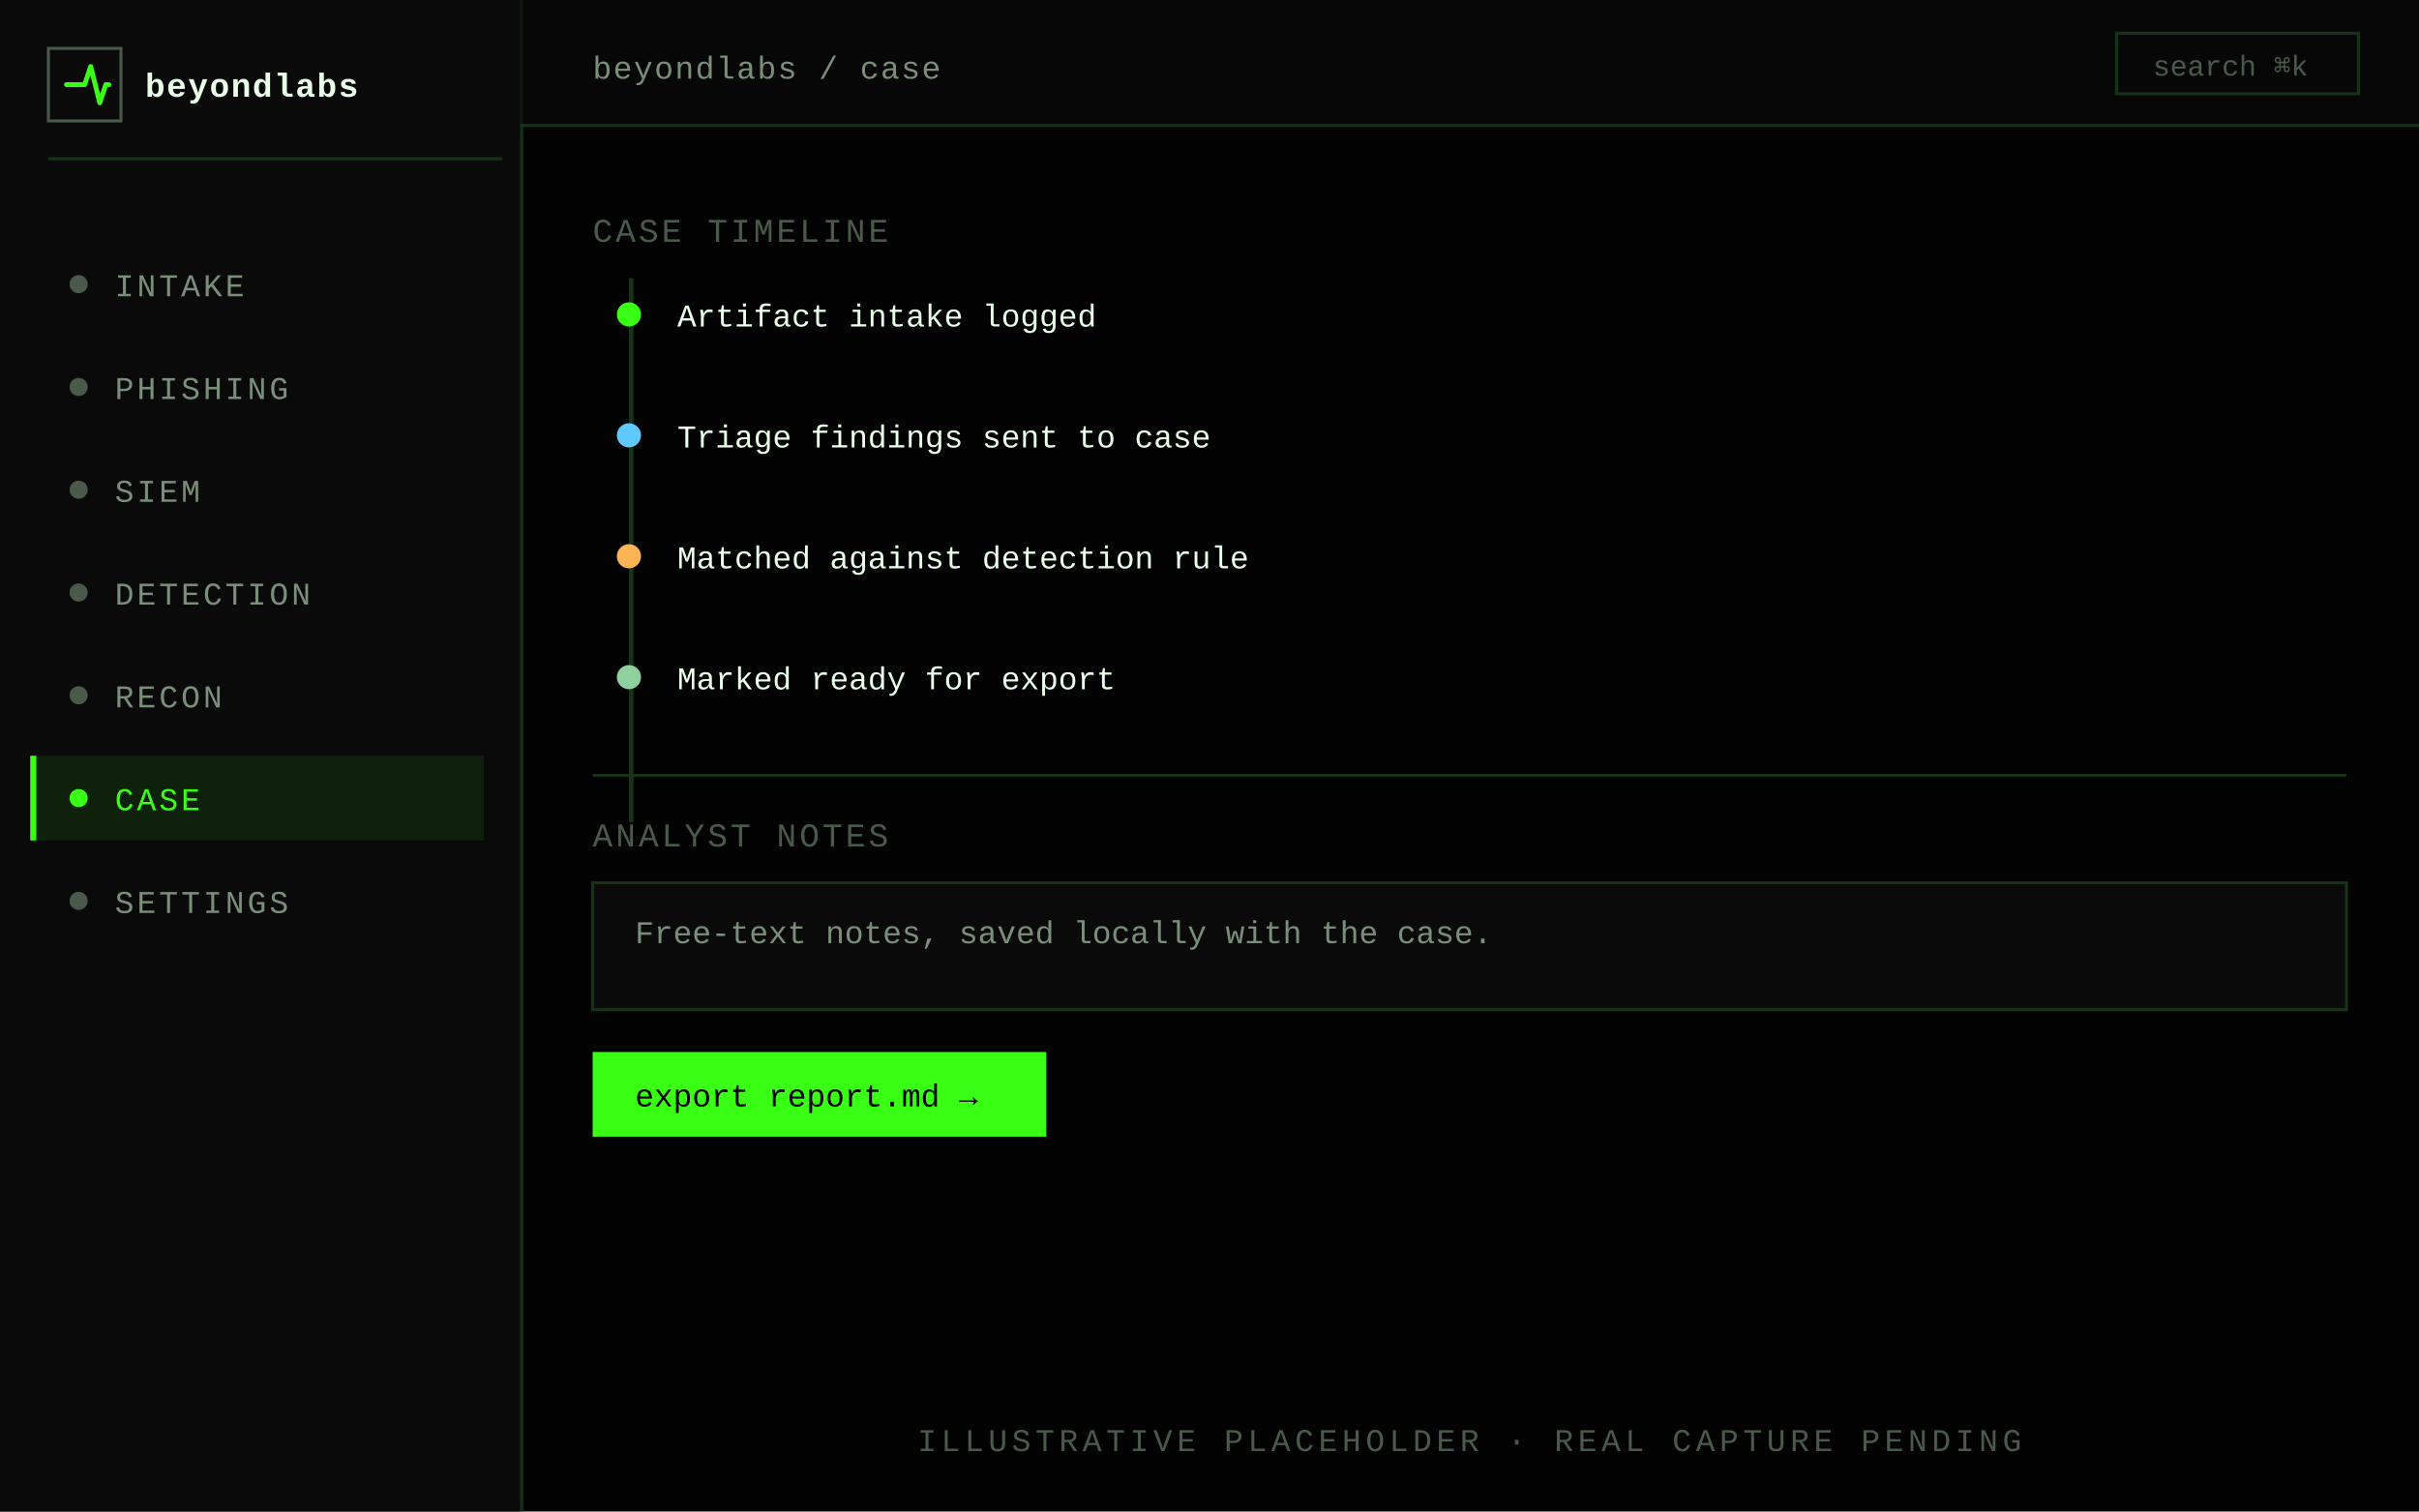
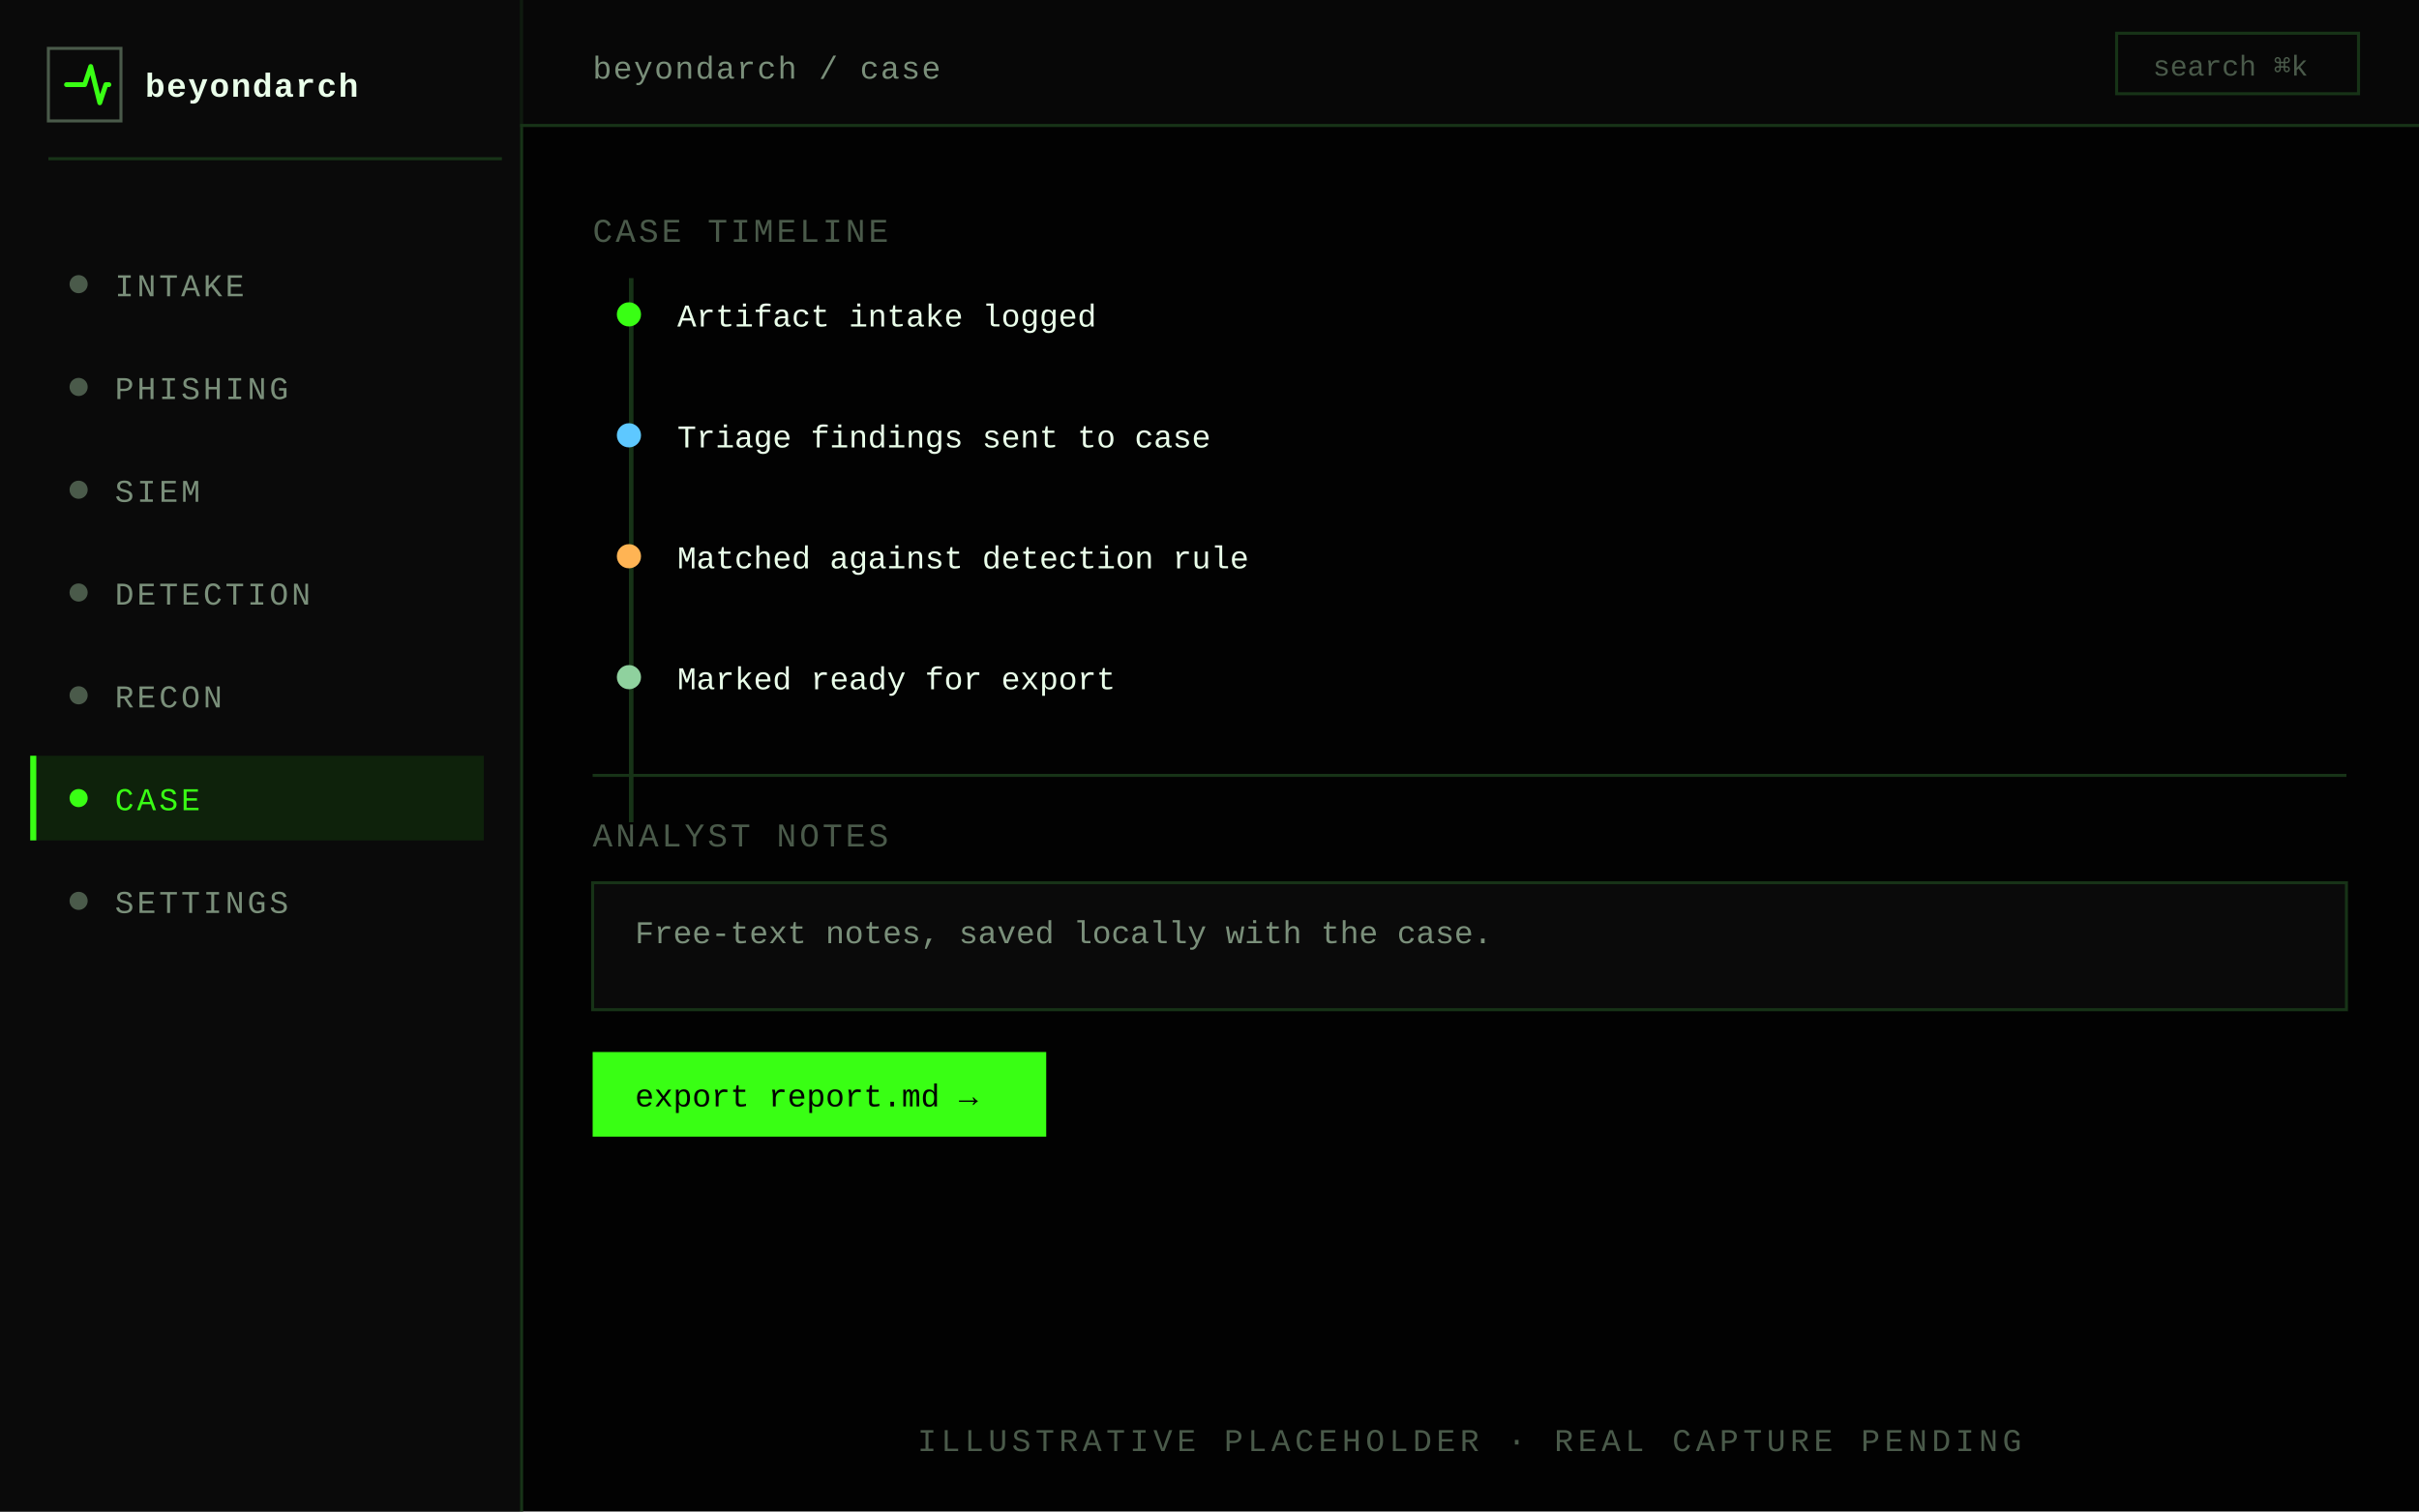
<svg xmlns="http://www.w3.org/2000/svg" width="800" height="500" viewBox="0 0 800 500">
  <rect width="800" height="500" fill="#020202" />
  <rect x="0" y="0" width="172" height="500" fill="#0a0a0a" />
  <rect x="172" y="0" width="1" height="500" fill="#173317" />
  <g transform="translate(0,0)">
    <rect x="16" y="16" width="24" height="24" fill="none" stroke="#4a5a4a" stroke-width="1" />
    <path d="M22 28 L28 28 L30 22 L33 34 L35 28 L36 28" fill="none" stroke="#39ff14" stroke-width="1.6" stroke-linecap="round" stroke-linejoin="round" />
-     <text x="48" y="32" font-family="Courier New, monospace" font-size="11" font-weight="bold" fill="#eaffea" letter-spacing="0.5">beyondlabs</text>
+     <text x="48" y="32" font-family="Courier New, monospace" font-size="11" font-weight="bold" fill="#eaffea" letter-spacing="0.5">beyondarch</text>
    <rect x="16" y="52" width="150" height="1" fill="#173317" />
    <circle cx="26" cy="94" r="3" fill="#4a5a4a" />
    <text x="38" y="98" font-family="Courier New, monospace" font-size="10.5" letter-spacing="1" fill="#7a8f7a">INTAKE</text>
    <circle cx="26" cy="128" r="3" fill="#4a5a4a" />
    <text x="38" y="132" font-family="Courier New, monospace" font-size="10.5" letter-spacing="1" fill="#7a8f7a">PHISHING</text>
    <circle cx="26" cy="162" r="3" fill="#4a5a4a" />
    <text x="38" y="166" font-family="Courier New, monospace" font-size="10.5" letter-spacing="1" fill="#7a8f7a">SIEM</text>
    <circle cx="26" cy="196" r="3" fill="#4a5a4a" />
    <text x="38" y="200" font-family="Courier New, monospace" font-size="10.5" letter-spacing="1" fill="#7a8f7a">DETECTION</text>
    <circle cx="26" cy="230" r="3" fill="#4a5a4a" />
    <text x="38" y="234" font-family="Courier New, monospace" font-size="10.5" letter-spacing="1" fill="#7a8f7a">RECON</text>
    <rect x="10" y="250" width="150" height="28" fill="#39ff14" fill-opacity="0.10" />
    <rect x="10" y="250" width="2" height="28" fill="#39ff14" />
    <circle cx="26" cy="264" r="3" fill="#39ff14" />
    <text x="38" y="268" font-family="Courier New, monospace" font-size="10.5" letter-spacing="1" fill="#39ff14">CASE</text>
    <circle cx="26" cy="298" r="3" fill="#4a5a4a" />
    <text x="38" y="302" font-family="Courier New, monospace" font-size="10.5" letter-spacing="1" fill="#7a8f7a">SETTINGS</text>
  </g>
  <rect x="172" y="0" width="628" height="42" fill="#0a0a0a" fill-opacity="0.6" />
  <rect x="172" y="41" width="628" height="1" fill="#173317" />
-   <text x="196" y="26" font-family="Courier New, monospace" font-size="10.5" fill="#7a8f7a" letter-spacing="0.5">beyondlabs / case</text>
+   <text x="196" y="26" font-family="Courier New, monospace" font-size="10.5" fill="#7a8f7a" letter-spacing="0.5">beyondarch / case</text>
  <rect x="700" y="11" width="80" height="20" fill="none" stroke="#173317" stroke-width="1" />
  <text x="712" y="25" font-family="Courier New, monospace" font-size="9.5" fill="#4a5a4a">search ⌘k</text>
  <text x="196" y="80" font-family="'Courier New', monospace" font-size="11" fill="#4a5a4a" letter-spacing="1">CASE TIMELINE</text>
  <rect x="208" y="92" width="1.5" height="180" fill="#173317" />
  <circle cx="208" cy="104" r="4" fill="#39ff14" />
  <text x="224" y="108" font-family="'Courier New', monospace" font-size="10.5" fill="#eaffea">Artifact intake logged</text>
  <circle cx="208" cy="144" r="4" fill="#5ec8ff" />
  <text x="224" y="148" font-family="'Courier New', monospace" font-size="10.5" fill="#eaffea">Triage findings sent to case</text>
  <circle cx="208" cy="184" r="4" fill="#ffb454" />
  <text x="224" y="188" font-family="'Courier New', monospace" font-size="10.5" fill="#eaffea">Matched against detection rule</text>
  <circle cx="208" cy="224" r="4" fill="#8fd19e" />
  <text x="224" y="228" font-family="'Courier New', monospace" font-size="10.5" fill="#eaffea">Marked ready for export</text>
  <rect x="196" y="256" width="580" height="1" fill="#173317" />
  <text x="196" y="280" font-family="'Courier New', monospace" font-size="11" fill="#4a5a4a" letter-spacing="1">ANALYST NOTES</text>
  <rect x="196" y="292" width="580" height="42" fill="#0a0a0a" stroke="#173317" stroke-width="1" />
  <text x="210" y="312" font-family="'Courier New', monospace" font-size="10.5" fill="#7a8f7a">Free-text notes, saved locally with the case.</text>
  <rect x="196" y="348" width="150" height="28" fill="#39ff14" />
  <text x="210" y="366" font-family="'Courier New', monospace" font-size="10.5" fill="#020202">export report.md →</text>
  <text x="486" y="480" text-anchor="middle" font-family="'Courier New', monospace" font-size="10.5" fill="#4a5a4a" letter-spacing="1.5">ILLUSTRATIVE PLACEHOLDER · REAL CAPTURE PENDING</text>
</svg>
